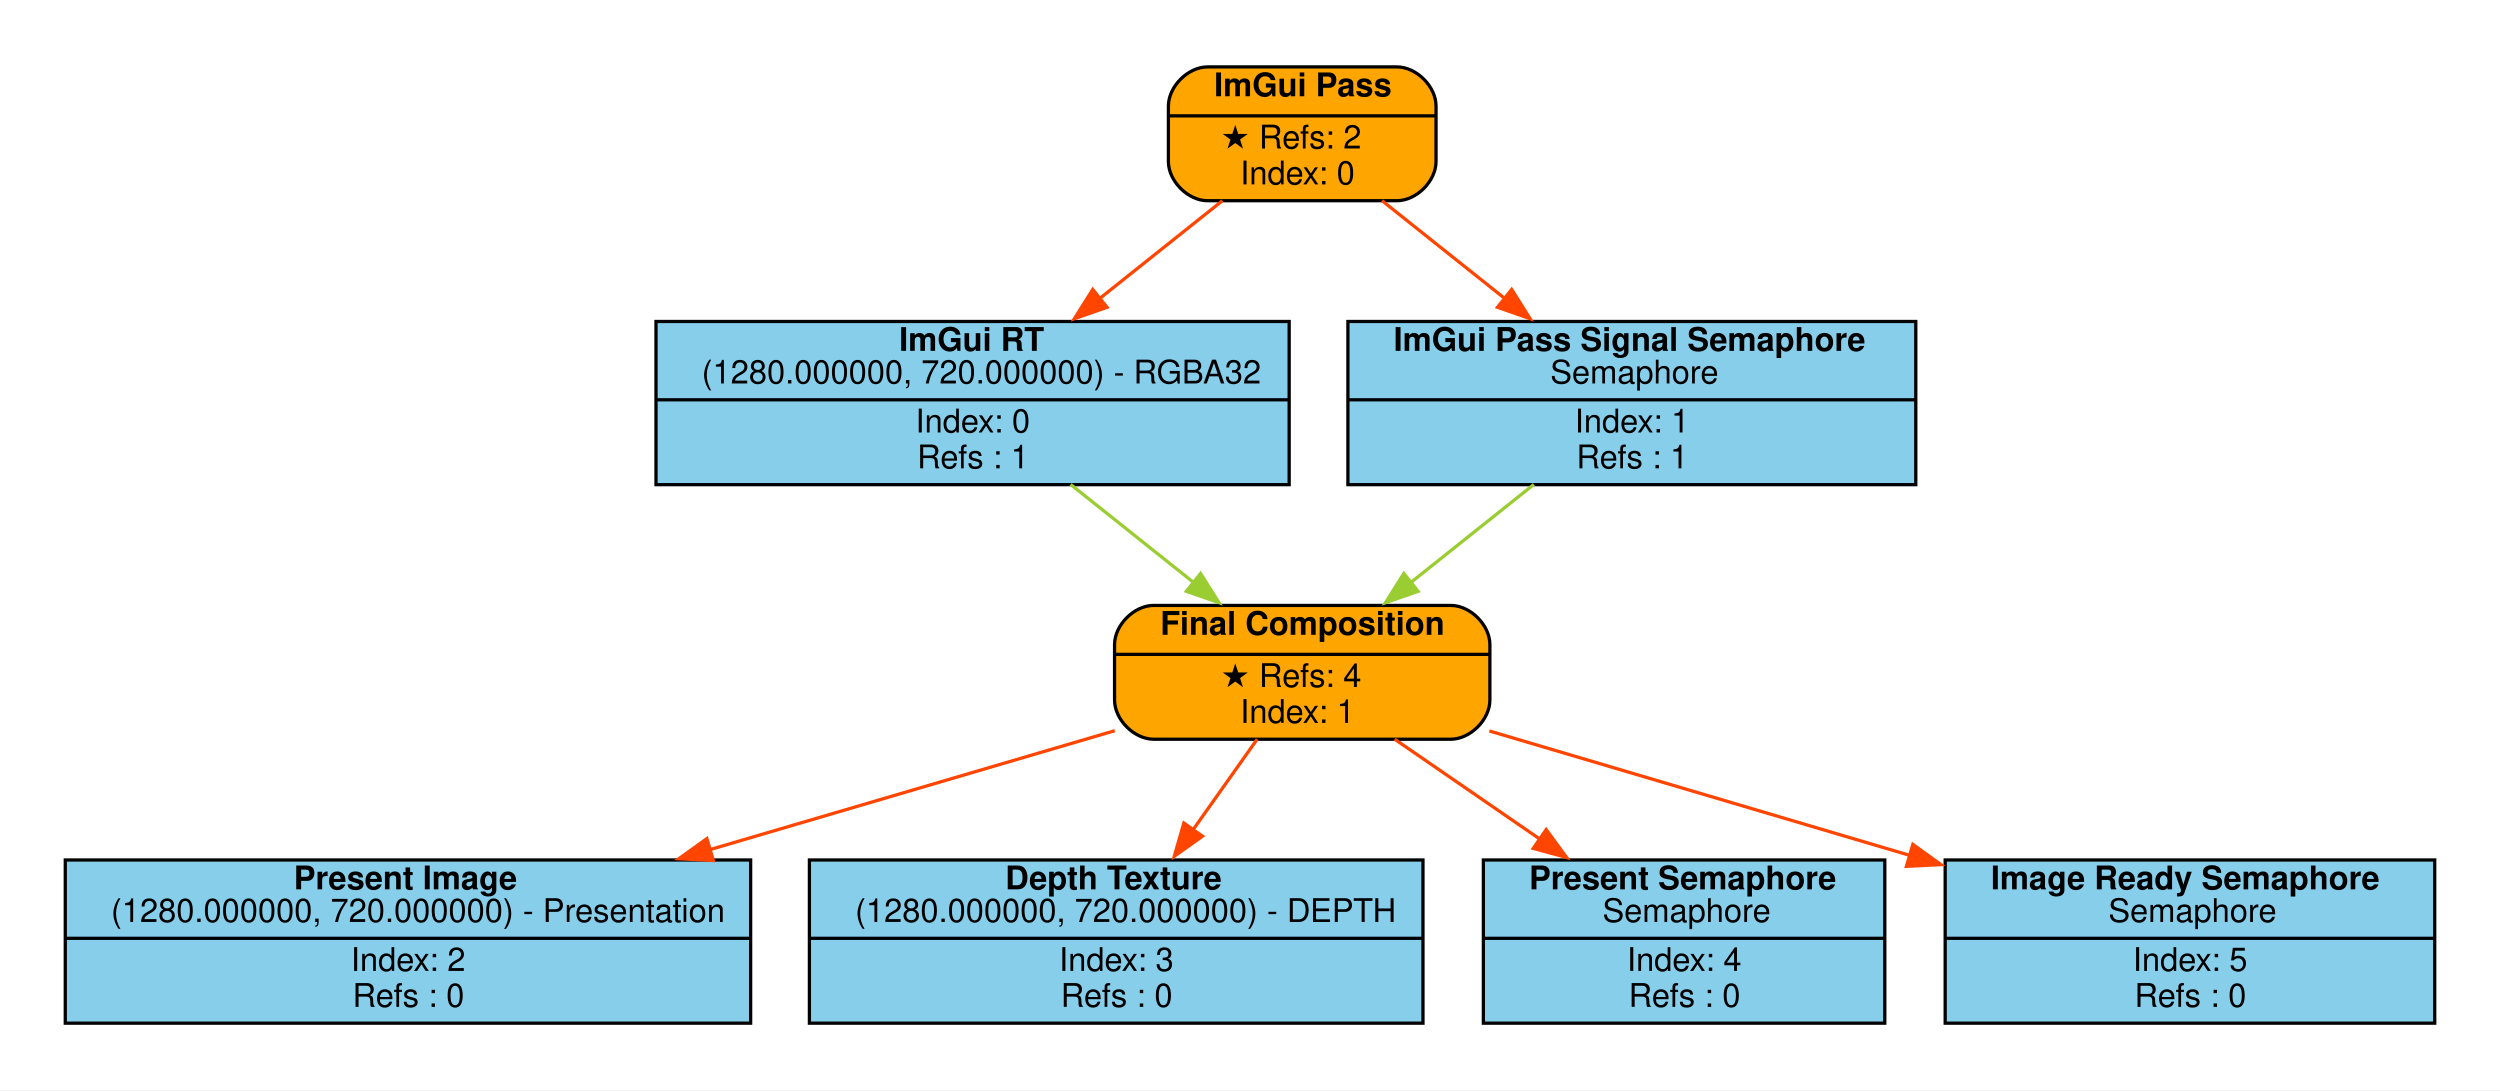
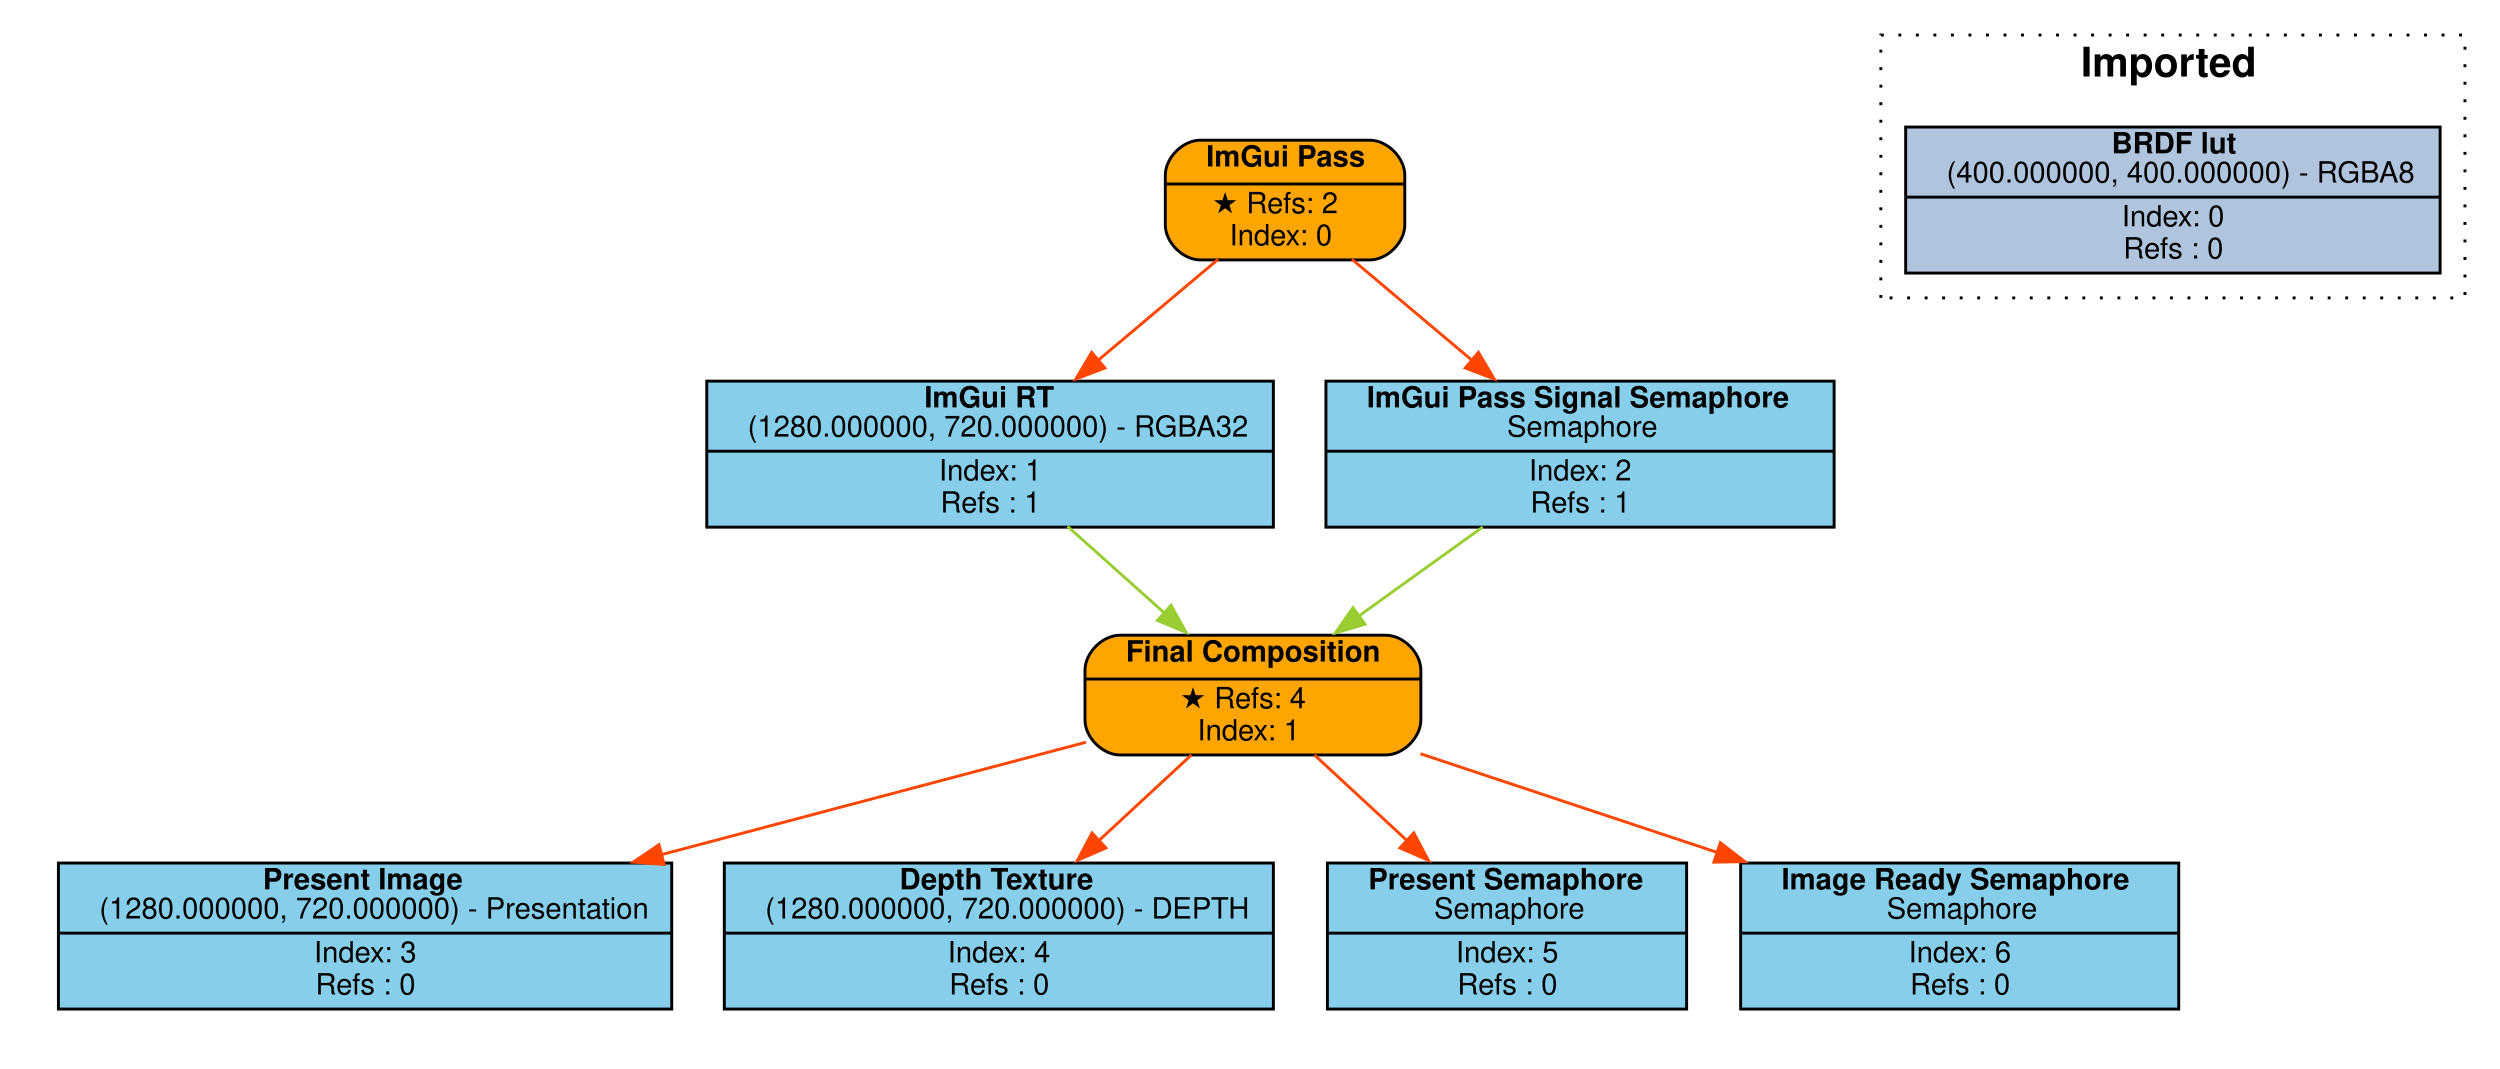
- <svg xmlns="http://www.w3.org/2000/svg" width="766pt" height="334pt" viewBox="0.00 0.00 766.00 334.00">
-   <g id="graph0" class="graph" transform="scale(1 1) rotate(0) translate(4 330)">
-     <polygon fill="white" stroke="none" points="-4,4 -4,-330 762,-330 762,4 -4,4" />
-     <g id="clust9" class="cluster">
- </g>
+ <svg xmlns="http://www.w3.org/2000/svg" width="856pt" height="366pt" viewBox="0.00 0.00 856.00 366.00">
+   <g id="graph0" class="graph" transform="scale(1 1) rotate(0) translate(4 362)">
+     <polygon fill="white" stroke="none" points="-4,4 -4,-362 852,-362 852,4 -4,4" />
    <g id="clust10" class="cluster">
</g>
+     <g id="clust11" class="cluster">
+ </g>
+     <g id="clust12" class="cluster">
+       <polygon fill="none" stroke="black" stroke-dasharray="1,5" points="640,-260 640,-350 840,-350 840,-260 640,-260" />
+       <text text-anchor="start" x="704.5" y="-335.8" font-family="Helvetica,sans-Serif" font-size="14.00"> </text>
+       <text text-anchor="start" x="708.5" y="-335.8" font-family="Helvetica,sans-Serif" font-weight="bold" font-size="14.00">Imported</text>
+       <text text-anchor="start" x="771.5" y="-335.8" font-family="Helvetica,sans-Serif" font-size="14.00"> </text>
+     </g>
    <g id="node1" class="node">
-       <path fill="orange" stroke="black" d="M366,-268.5C366,-268.5 424,-268.5 424,-268.5 430,-268.5 436,-274.5 436,-280.5 436,-280.5 436,-297.5 436,-297.5 436,-303.5 430,-309.5 424,-309.5 424,-309.5 366,-309.5 366,-309.5 360,-309.5 354,-303.5 354,-297.5 354,-297.5 354,-280.5 354,-280.5 354,-274.5 360,-268.5 366,-268.5" />
-       <text text-anchor="start" x="368" y="-300.5" font-family="Helvetica,sans-Serif" font-weight="bold" font-size="10.00">ImGui Pass</text>
-       <polyline fill="none" stroke="black" points="354,-294.5 436,-294.5" />
-       <text text-anchor="start" x="370" y="-284.5" font-family="Helvetica,sans-Serif" font-size="10.00">★ Refs: 2</text>
-       <text text-anchor="start" x="376" y="-273.5" font-family="Helvetica,sans-Serif" font-size="10.00"> Index: 0</text>
+       <path fill="orange" stroke="black" d="M407,-273C407,-273 465,-273 465,-273 471,-273 477,-279 477,-285 477,-285 477,-302 477,-302 477,-308 471,-314 465,-314 465,-314 407,-314 407,-314 401,-314 395,-308 395,-302 395,-302 395,-285 395,-285 395,-279 401,-273 407,-273" />
+       <text text-anchor="start" x="409" y="-305" font-family="Helvetica,sans-Serif" font-weight="bold" font-size="10.00">ImGui Pass</text>
+       <polyline fill="none" stroke="black" points="395,-299 477,-299" />
+       <text text-anchor="start" x="411" y="-289" font-family="Helvetica,sans-Serif" font-size="10.00">★ Refs: 2</text>
+       <text text-anchor="start" x="417" y="-278" font-family="Helvetica,sans-Serif" font-size="10.00"> Index: 0</text>
    </g>
-     <g id="node3" class="node">
-       <polygon fill="skyblue" stroke="black" points="197,-181.5 197,-231.5 391,-231.5 391,-181.5 197,-181.5" />
-       <text text-anchor="start" x="271.5" y="-222.5" font-family="Helvetica,sans-Serif" font-weight="bold" font-size="10.00">ImGui RT</text>
-       <text text-anchor="start" x="211" y="-212.5" font-family="Helvetica,sans-Serif" font-size="10.00">(1280.000000, 720.000000) - RGBA32</text>
-       <polyline fill="none" stroke="black" points="197,-207.5 391,-207.5" />
-       <text text-anchor="start" x="276.5" y="-197.5" font-family="Helvetica,sans-Serif" font-size="10.00">Index: 0</text>
-       <text text-anchor="start" x="277" y="-186.5" font-family="Helvetica,sans-Serif" font-size="10.00">Refs : 1</text>
+     <g id="node4" class="node">
+       <polygon fill="skyblue" stroke="black" points="238,-181.5 238,-231.5 432,-231.5 432,-181.5 238,-181.5" />
+       <text text-anchor="start" x="312.5" y="-222.5" font-family="Helvetica,sans-Serif" font-weight="bold" font-size="10.00">ImGui RT</text>
+       <text text-anchor="start" x="252" y="-212.5" font-family="Helvetica,sans-Serif" font-size="10.00">(1280.000000, 720.000000) - RGBA32</text>
+       <polyline fill="none" stroke="black" points="238,-207.5 432,-207.5" />
+       <text text-anchor="start" x="317.5" y="-197.5" font-family="Helvetica,sans-Serif" font-size="10.00">Index: 1</text>
+       <text text-anchor="start" x="318" y="-186.5" font-family="Helvetica,sans-Serif" font-size="10.00">Refs : 1</text>
    </g>
    <g id="edge1" class="edge">
-       <path fill="none" stroke="orangered" d="M370.55,-268.51C359.28,-259.53 345.62,-248.64 332.97,-238.56" />
-       <polygon fill="orangered" stroke="orangered" points="335.18,-235.85 325.18,-232.35 330.82,-241.32 335.18,-235.85" />
+       <path fill="none" stroke="orangered" d="M413.08,-273.21C400.95,-263.01 385.77,-250.22 372.02,-238.65" />
+       <polygon fill="orangered" stroke="orangered" points="374.3,-236 364.39,-232.24 369.79,-241.36 374.3,-236" />
    </g>
-     <g id="node4" class="node">
-       <polygon fill="skyblue" stroke="black" points="409,-181.5 409,-231.5 583,-231.5 583,-181.5 409,-181.5" />
-       <text text-anchor="start" x="423" y="-222.5" font-family="Helvetica,sans-Serif" font-weight="bold" font-size="10.00">ImGui Pass Signal Semaphore</text>
-       <text text-anchor="start" x="471" y="-212.5" font-family="Helvetica,sans-Serif" font-size="10.00">Semaphore</text>
-       <polyline fill="none" stroke="black" points="409,-207.5 583,-207.5" />
-       <text text-anchor="start" x="478.5" y="-197.5" font-family="Helvetica,sans-Serif" font-size="10.00">Index: 1</text>
-       <text text-anchor="start" x="479" y="-186.5" font-family="Helvetica,sans-Serif" font-size="10.00">Refs : 1</text>
+     <g id="node5" class="node">
+       <polygon fill="skyblue" stroke="black" points="450,-181.5 450,-231.5 624,-231.5 624,-181.5 450,-181.5" />
+       <text text-anchor="start" x="464" y="-222.5" font-family="Helvetica,sans-Serif" font-weight="bold" font-size="10.00">ImGui Pass Signal Semaphore</text>
+       <text text-anchor="start" x="512" y="-212.5" font-family="Helvetica,sans-Serif" font-size="10.00">Semaphore</text>
+       <polyline fill="none" stroke="black" points="450,-207.5 624,-207.5" />
+       <text text-anchor="start" x="519.5" y="-197.5" font-family="Helvetica,sans-Serif" font-size="10.00">Index: 2</text>
+       <text text-anchor="start" x="520" y="-186.5" font-family="Helvetica,sans-Serif" font-size="10.00">Refs : 1</text>
    </g>
    <g id="edge2" class="edge">
-       <path fill="none" stroke="orangered" d="M419.45,-268.51C430.72,-259.53 444.38,-248.64 457.03,-238.56" />
-       <polygon fill="orangered" stroke="orangered" points="459.18,-241.32 464.82,-232.35 454.82,-235.85 459.18,-241.32" />
+       <path fill="none" stroke="orangered" d="M458.92,-273.21C471.05,-263.01 486.23,-250.22 499.98,-238.65" />
+       <polygon fill="orangered" stroke="orangered" points="502.21,-241.36 507.61,-232.24 497.7,-236 502.21,-241.36" />
    </g>
    <g id="node2" class="node">
-       <path fill="orange" stroke="black" d="M349.5,-103.5C349.5,-103.5 440.5,-103.5 440.5,-103.5 446.5,-103.5 452.5,-109.5 452.5,-115.5 452.5,-115.5 452.5,-132.5 452.5,-132.5 452.5,-138.5 446.5,-144.5 440.5,-144.5 440.5,-144.5 349.5,-144.5 349.5,-144.5 343.5,-144.5 337.5,-138.5 337.5,-132.5 337.5,-132.5 337.5,-115.5 337.5,-115.5 337.5,-109.5 343.5,-103.5 349.5,-103.5" />
-       <text text-anchor="start" x="351.5" y="-135.5" font-family="Helvetica,sans-Serif" font-weight="bold" font-size="10.00">Final Composition</text>
-       <polyline fill="none" stroke="black" points="337.5,-129.5 452.5,-129.5" />
-       <text text-anchor="start" x="370" y="-119.5" font-family="Helvetica,sans-Serif" font-size="10.00">★ Refs: 4</text>
-       <text text-anchor="start" x="376" y="-108.5" font-family="Helvetica,sans-Serif" font-size="10.00"> Index: 1</text>
+       <path fill="orange" stroke="black" d="M379.5,-103.5C379.5,-103.5 470.5,-103.5 470.5,-103.5 476.5,-103.5 482.5,-109.5 482.5,-115.5 482.5,-115.5 482.5,-132.5 482.5,-132.5 482.5,-138.5 476.5,-144.5 470.5,-144.5 470.5,-144.5 379.5,-144.5 379.5,-144.5 373.5,-144.5 367.5,-138.5 367.5,-132.5 367.5,-132.5 367.5,-115.5 367.5,-115.5 367.5,-109.5 373.5,-103.5 379.5,-103.5" />
+       <text text-anchor="start" x="381.5" y="-135.5" font-family="Helvetica,sans-Serif" font-weight="bold" font-size="10.00">Final Composition</text>
+       <polyline fill="none" stroke="black" points="367.5,-129.5 482.5,-129.5" />
+       <text text-anchor="start" x="400" y="-119.5" font-family="Helvetica,sans-Serif" font-size="10.00">★ Refs: 4</text>
+       <text text-anchor="start" x="406" y="-108.5" font-family="Helvetica,sans-Serif" font-size="10.00"> Index: 1</text>
    </g>
-     <g id="node5" class="node">
+     <g id="node6" class="node">
      <polygon fill="skyblue" stroke="black" points="16,-16.5 16,-66.5 226,-66.5 226,-16.5 16,-16.5" />
      <text text-anchor="start" x="86" y="-57.5" font-family="Helvetica,sans-Serif" font-weight="bold" font-size="10.00">Present Image</text>
      <text text-anchor="start" x="30" y="-47.5" font-family="Helvetica,sans-Serif" font-size="10.00">(1280.000000, 720.000000) - Presentation</text>
      <polyline fill="none" stroke="black" points="16,-42.5 226,-42.5" />
-       <text text-anchor="start" x="103.5" y="-32.5" font-family="Helvetica,sans-Serif" font-size="10.00">Index: 2</text>
+       <text text-anchor="start" x="103.5" y="-32.5" font-family="Helvetica,sans-Serif" font-size="10.00">Index: 3</text>
      <text text-anchor="start" x="104" y="-21.5" font-family="Helvetica,sans-Serif" font-size="10.00">Refs : 0</text>
    </g>
    <g id="edge3" class="edge">
-       <path fill="none" stroke="orangered" d="M337.56,-106.12C301.62,-95.57 254.5,-81.72 213.39,-69.64" />
-       <polygon fill="orangered" stroke="orangered" points="214.56,-66.34 203.98,-66.88 212.59,-73.06 214.56,-66.34" />
+       <path fill="none" stroke="orangered" d="M367.82,-107.86C326.89,-97.02 270.67,-82.13 222.23,-69.31" />
+       <polygon fill="orangered" stroke="orangered" points="223.41,-66 212.85,-66.82 221.62,-72.77 223.41,-66" />
    </g>
-     <g id="node6" class="node">
+     <g id="node7" class="node">
      <polygon fill="skyblue" stroke="black" points="244,-16.5 244,-66.5 432,-66.5 432,-16.5 244,-16.5" />
      <text text-anchor="start" x="304" y="-57.5" font-family="Helvetica,sans-Serif" font-weight="bold" font-size="10.00">Depth Texture</text>
      <text text-anchor="start" x="258" y="-47.5" font-family="Helvetica,sans-Serif" font-size="10.00">(1280.000000, 720.000000) - DEPTH</text>
      <polyline fill="none" stroke="black" points="244,-42.5 432,-42.5" />
-       <text text-anchor="start" x="320.5" y="-32.5" font-family="Helvetica,sans-Serif" font-size="10.00">Index: 3</text>
+       <text text-anchor="start" x="320.5" y="-32.5" font-family="Helvetica,sans-Serif" font-size="10.00">Index: 4</text>
      <text text-anchor="start" x="321" y="-21.5" font-family="Helvetica,sans-Serif" font-size="10.00">Refs : 0</text>
    </g>
    <g id="edge4" class="edge">
-       <path fill="none" stroke="orangered" d="M381.2,-103.51C375.27,-95.14 368.17,-85.11 361.46,-75.63" />
-       <polygon fill="orangered" stroke="orangered" points="364.44,-73.78 355.8,-67.64 358.73,-77.83 364.44,-73.78" />
+       <path fill="none" stroke="orangered" d="M403.94,-103.51C394.42,-94.7 382.92,-84.06 372.21,-74.15" />
+       <polygon fill="orangered" stroke="orangered" points="374.67,-71.66 364.95,-67.44 369.91,-76.8 374.67,-71.66" />
    </g>
-     <g id="node7" class="node">
+     <g id="node8" class="node">
      <polygon fill="skyblue" stroke="black" points="450.5,-16.5 450.5,-66.5 573.5,-66.5 573.5,-16.5 450.5,-16.5" />
      <text text-anchor="start" x="464.5" y="-57.5" font-family="Helvetica,sans-Serif" font-weight="bold" font-size="10.00">Present Semaphore</text>
      <text text-anchor="start" x="487" y="-47.5" font-family="Helvetica,sans-Serif" font-size="10.00">Semaphore</text>
      <polyline fill="none" stroke="black" points="450.5,-42.5 573.5,-42.5" />
-       <text text-anchor="start" x="494.5" y="-32.5" font-family="Helvetica,sans-Serif" font-size="10.00">Index: 4</text>
+       <text text-anchor="start" x="494.5" y="-32.5" font-family="Helvetica,sans-Serif" font-size="10.00">Index: 5</text>
      <text text-anchor="start" x="495" y="-21.5" font-family="Helvetica,sans-Serif" font-size="10.00">Refs : 0</text>
    </g>
    <g id="edge5" class="edge">
-       <path fill="none" stroke="orangered" d="M423.32,-103.51C436.76,-94.27 453.13,-83 468.13,-72.68" />
-       <polygon fill="orangered" stroke="orangered" points="469.75,-75.82 476.01,-67.27 465.78,-70.05 469.75,-75.82" />
+       <path fill="none" stroke="orangered" d="M446.06,-103.51C455.58,-94.7 467.08,-84.06 477.79,-74.15" />
+       <polygon fill="orangered" stroke="orangered" points="480.09,-76.8 485.05,-67.44 475.33,-71.66 480.09,-76.8" />
    </g>
-     <g id="node8" class="node">
+     <g id="node9" class="node">
      <polygon fill="skyblue" stroke="black" points="592,-16.5 592,-66.5 742,-66.5 742,-16.5 592,-16.5" />
      <text text-anchor="start" x="606" y="-57.5" font-family="Helvetica,sans-Serif" font-weight="bold" font-size="10.00">Image Ready Semaphore</text>
      <text text-anchor="start" x="642" y="-47.5" font-family="Helvetica,sans-Serif" font-size="10.00">Semaphore</text>
      <polyline fill="none" stroke="black" points="592,-42.5 742,-42.5" />
-       <text text-anchor="start" x="649.5" y="-32.5" font-family="Helvetica,sans-Serif" font-size="10.00">Index: 5</text>
+       <text text-anchor="start" x="649.5" y="-32.5" font-family="Helvetica,sans-Serif" font-size="10.00">Index: 6</text>
      <text text-anchor="start" x="650" y="-21.5" font-family="Helvetica,sans-Serif" font-size="10.00">Refs : 0</text>
    </g>
    <g id="edge6" class="edge">
-       <path fill="none" stroke="orangered" d="M452.35,-106.03C489.77,-94.95 539.3,-80.29 581.35,-67.85" />
-       <polygon fill="orangered" stroke="orangered" points="582.1,-71.28 590.7,-65.08 580.12,-64.56 582.1,-71.28" />
+       <path fill="none" stroke="orangered" d="M482.35,-103.92C512.75,-93.81 550.63,-81.21 584.16,-70.06" />
+       <polygon fill="orangered" stroke="orangered" points="585.06,-73.45 593.44,-66.97 582.85,-66.8 585.06,-73.45" />
+     </g>
+     <g id="node3" class="node">
+       <polygon fill="lightsteelblue" stroke="black" points="648.5,-268.5 648.5,-318.5 831.5,-318.5 831.5,-268.5 648.5,-268.5" />
+       <text text-anchor="start" x="719" y="-309.5" font-family="Helvetica,sans-Serif" font-weight="bold" font-size="10.00">BRDF lut</text>
+       <text text-anchor="start" x="662.5" y="-299.5" font-family="Helvetica,sans-Serif" font-size="10.00">(400.000000, 400.000000) - RGBA8</text>
+       <polyline fill="none" stroke="black" points="648.5,-294.5 831.5,-294.5" />
+       <text text-anchor="start" x="722.5" y="-284.5" font-family="Helvetica,sans-Serif" font-size="10.00">Index: 0</text>
+       <text text-anchor="start" x="723" y="-273.5" font-family="Helvetica,sans-Serif" font-size="10.00">Refs : 0</text>
    </g>
    <g id="edge7" class="edge">
-       <path fill="none" stroke="#9acd32" d="M324.03,-181.57C335.89,-172.11 349.57,-161.21 361.73,-151.52" />
-       <polygon fill="#9acd32" stroke="#9acd32" points="363.86,-154.3 369.5,-145.33 359.49,-148.82 363.86,-154.3" />
+       <path fill="none" stroke="#9acd32" d="M361.52,-181.78C371.99,-172.41 384.08,-161.6 394.88,-151.94" />
+       <polygon fill="#9acd32" stroke="#9acd32" points="396.97,-154.77 402.09,-145.5 392.3,-149.55 396.97,-154.77" />
    </g>
    <g id="edge8" class="edge">
-       <path fill="none" stroke="#9acd32" d="M465.97,-181.57C454.11,-172.11 440.43,-161.21 428.27,-151.52" />
-       <polygon fill="#9acd32" stroke="#9acd32" points="430.51,-148.82 420.5,-145.33 426.14,-154.3 430.51,-148.82" />
+       <path fill="none" stroke="#9acd32" d="M503.7,-181.57C490.29,-171.93 474.78,-160.78 461.1,-150.95" />
+       <polygon fill="#9acd32" stroke="#9acd32" points="463.36,-148.26 453.2,-145.27 459.28,-153.95 463.36,-148.26" />
    </g>
  </g>
</svg>
